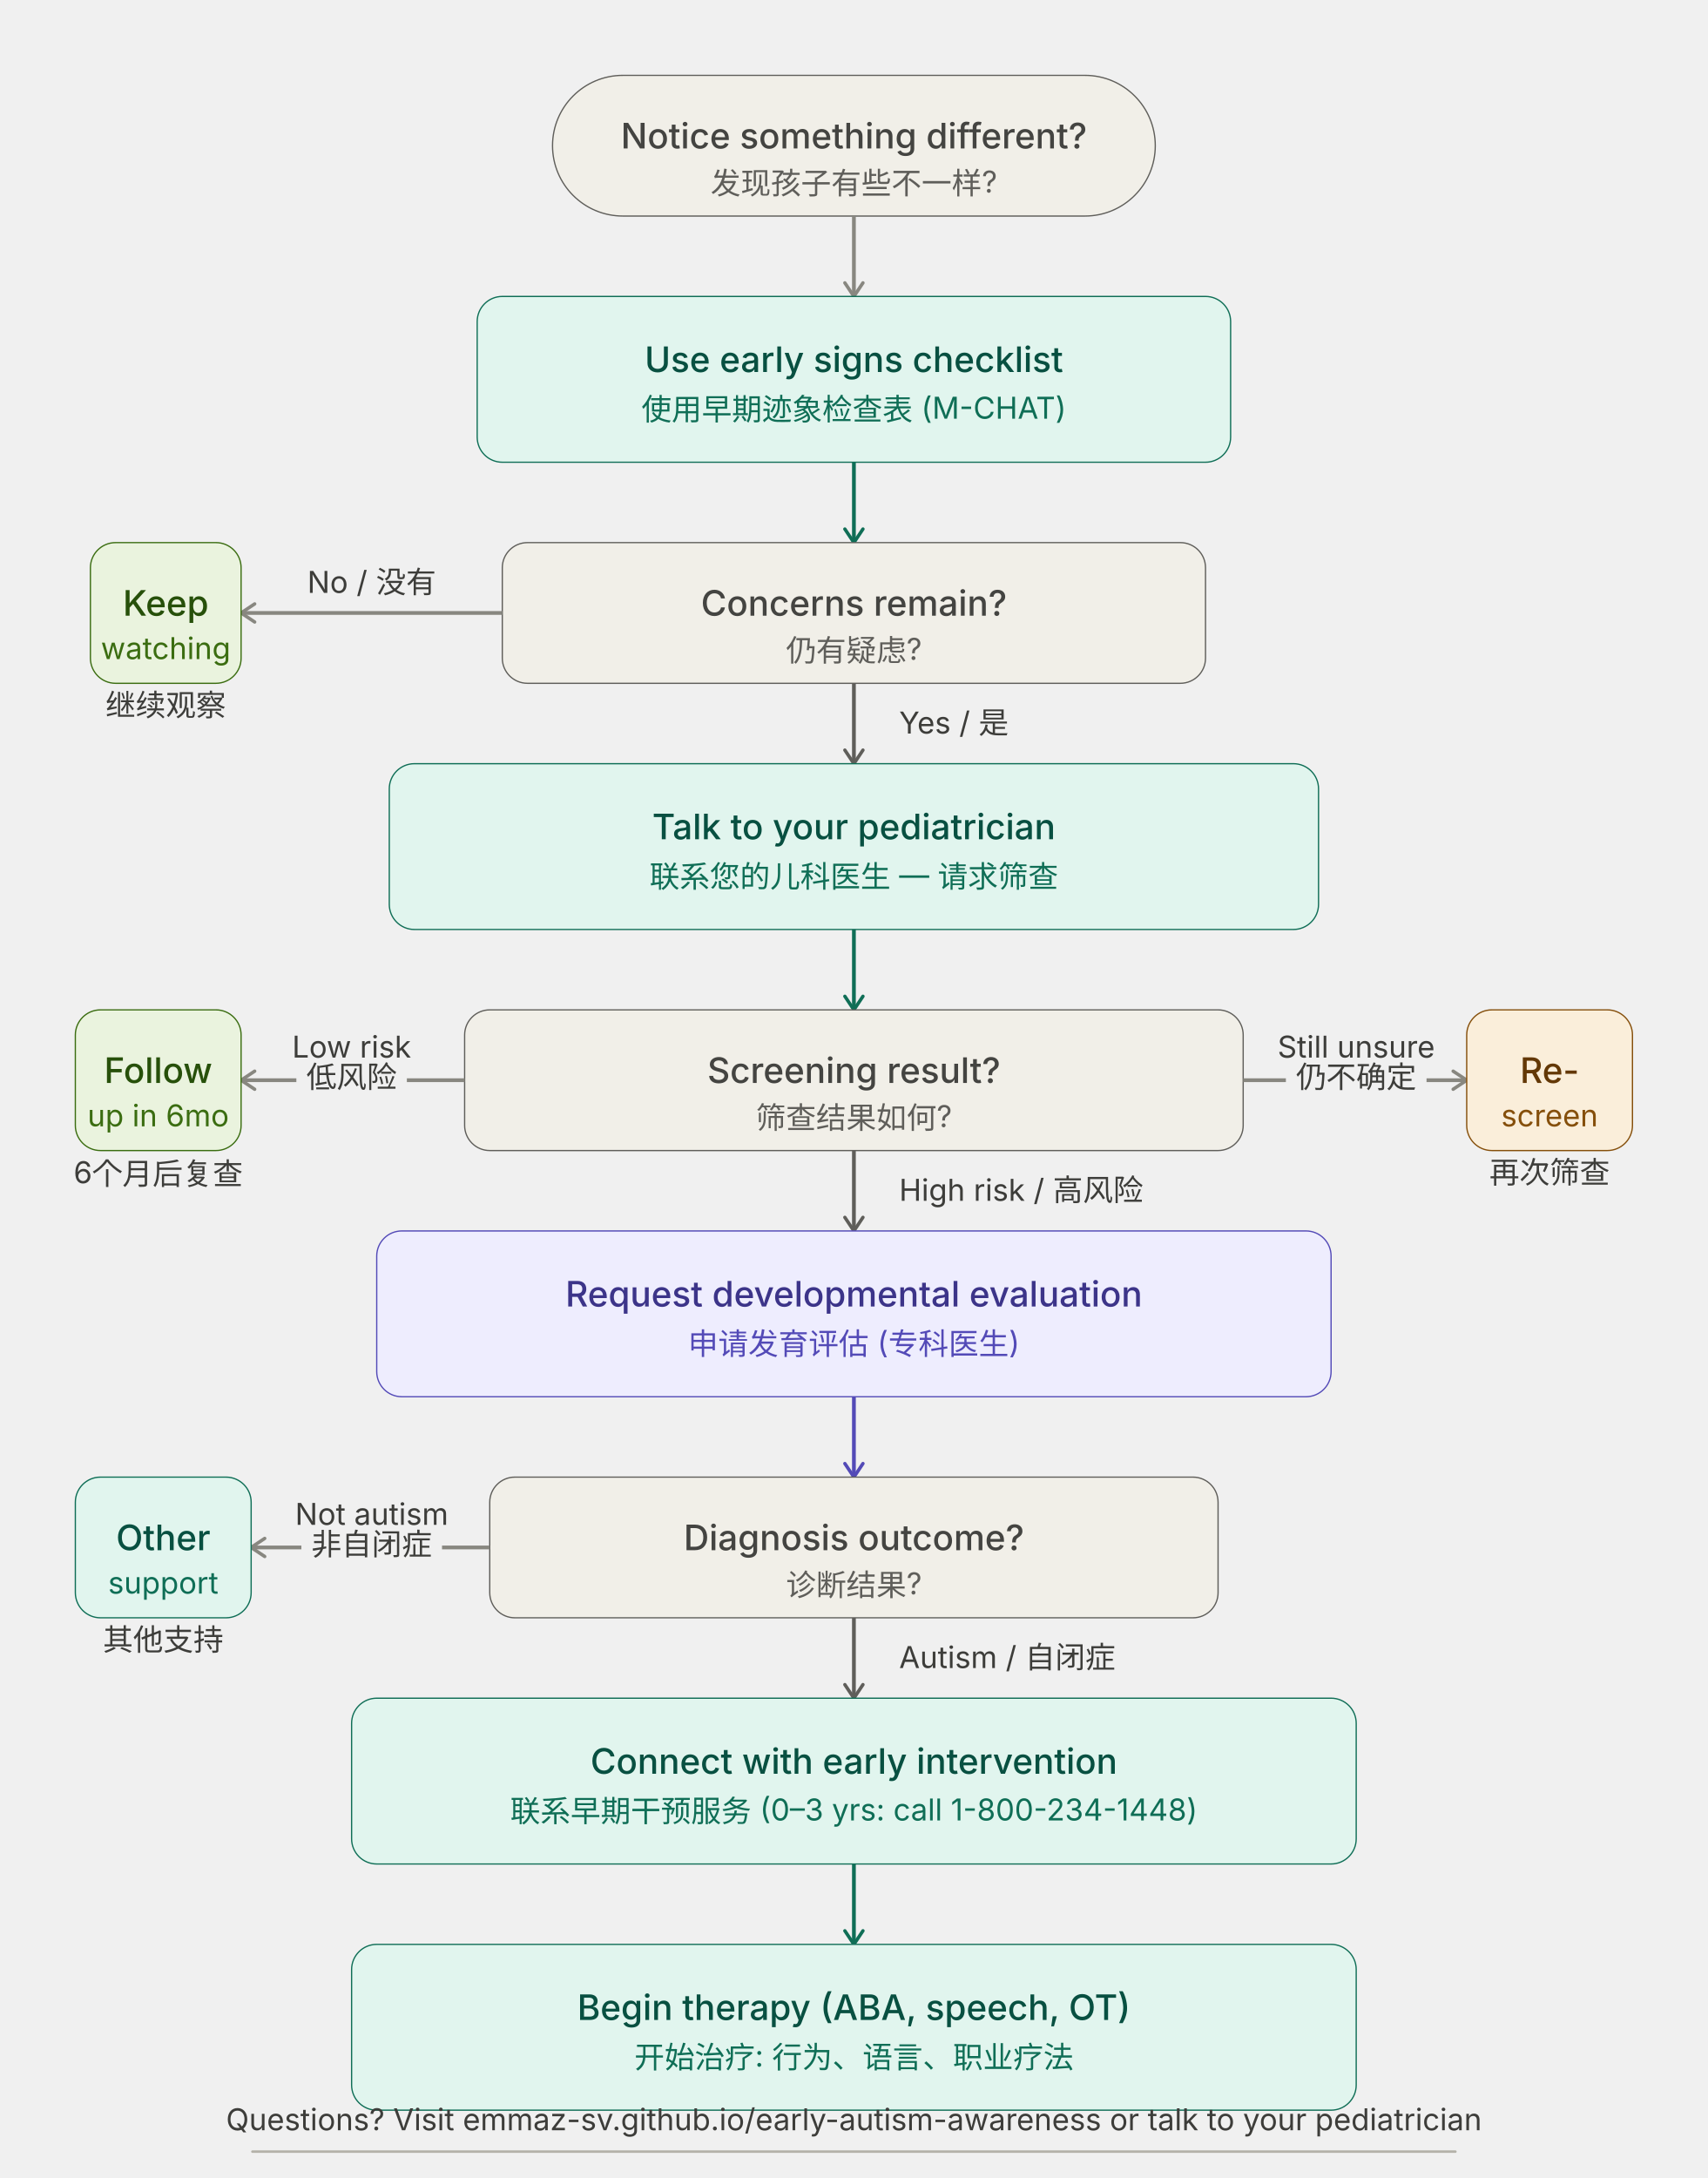
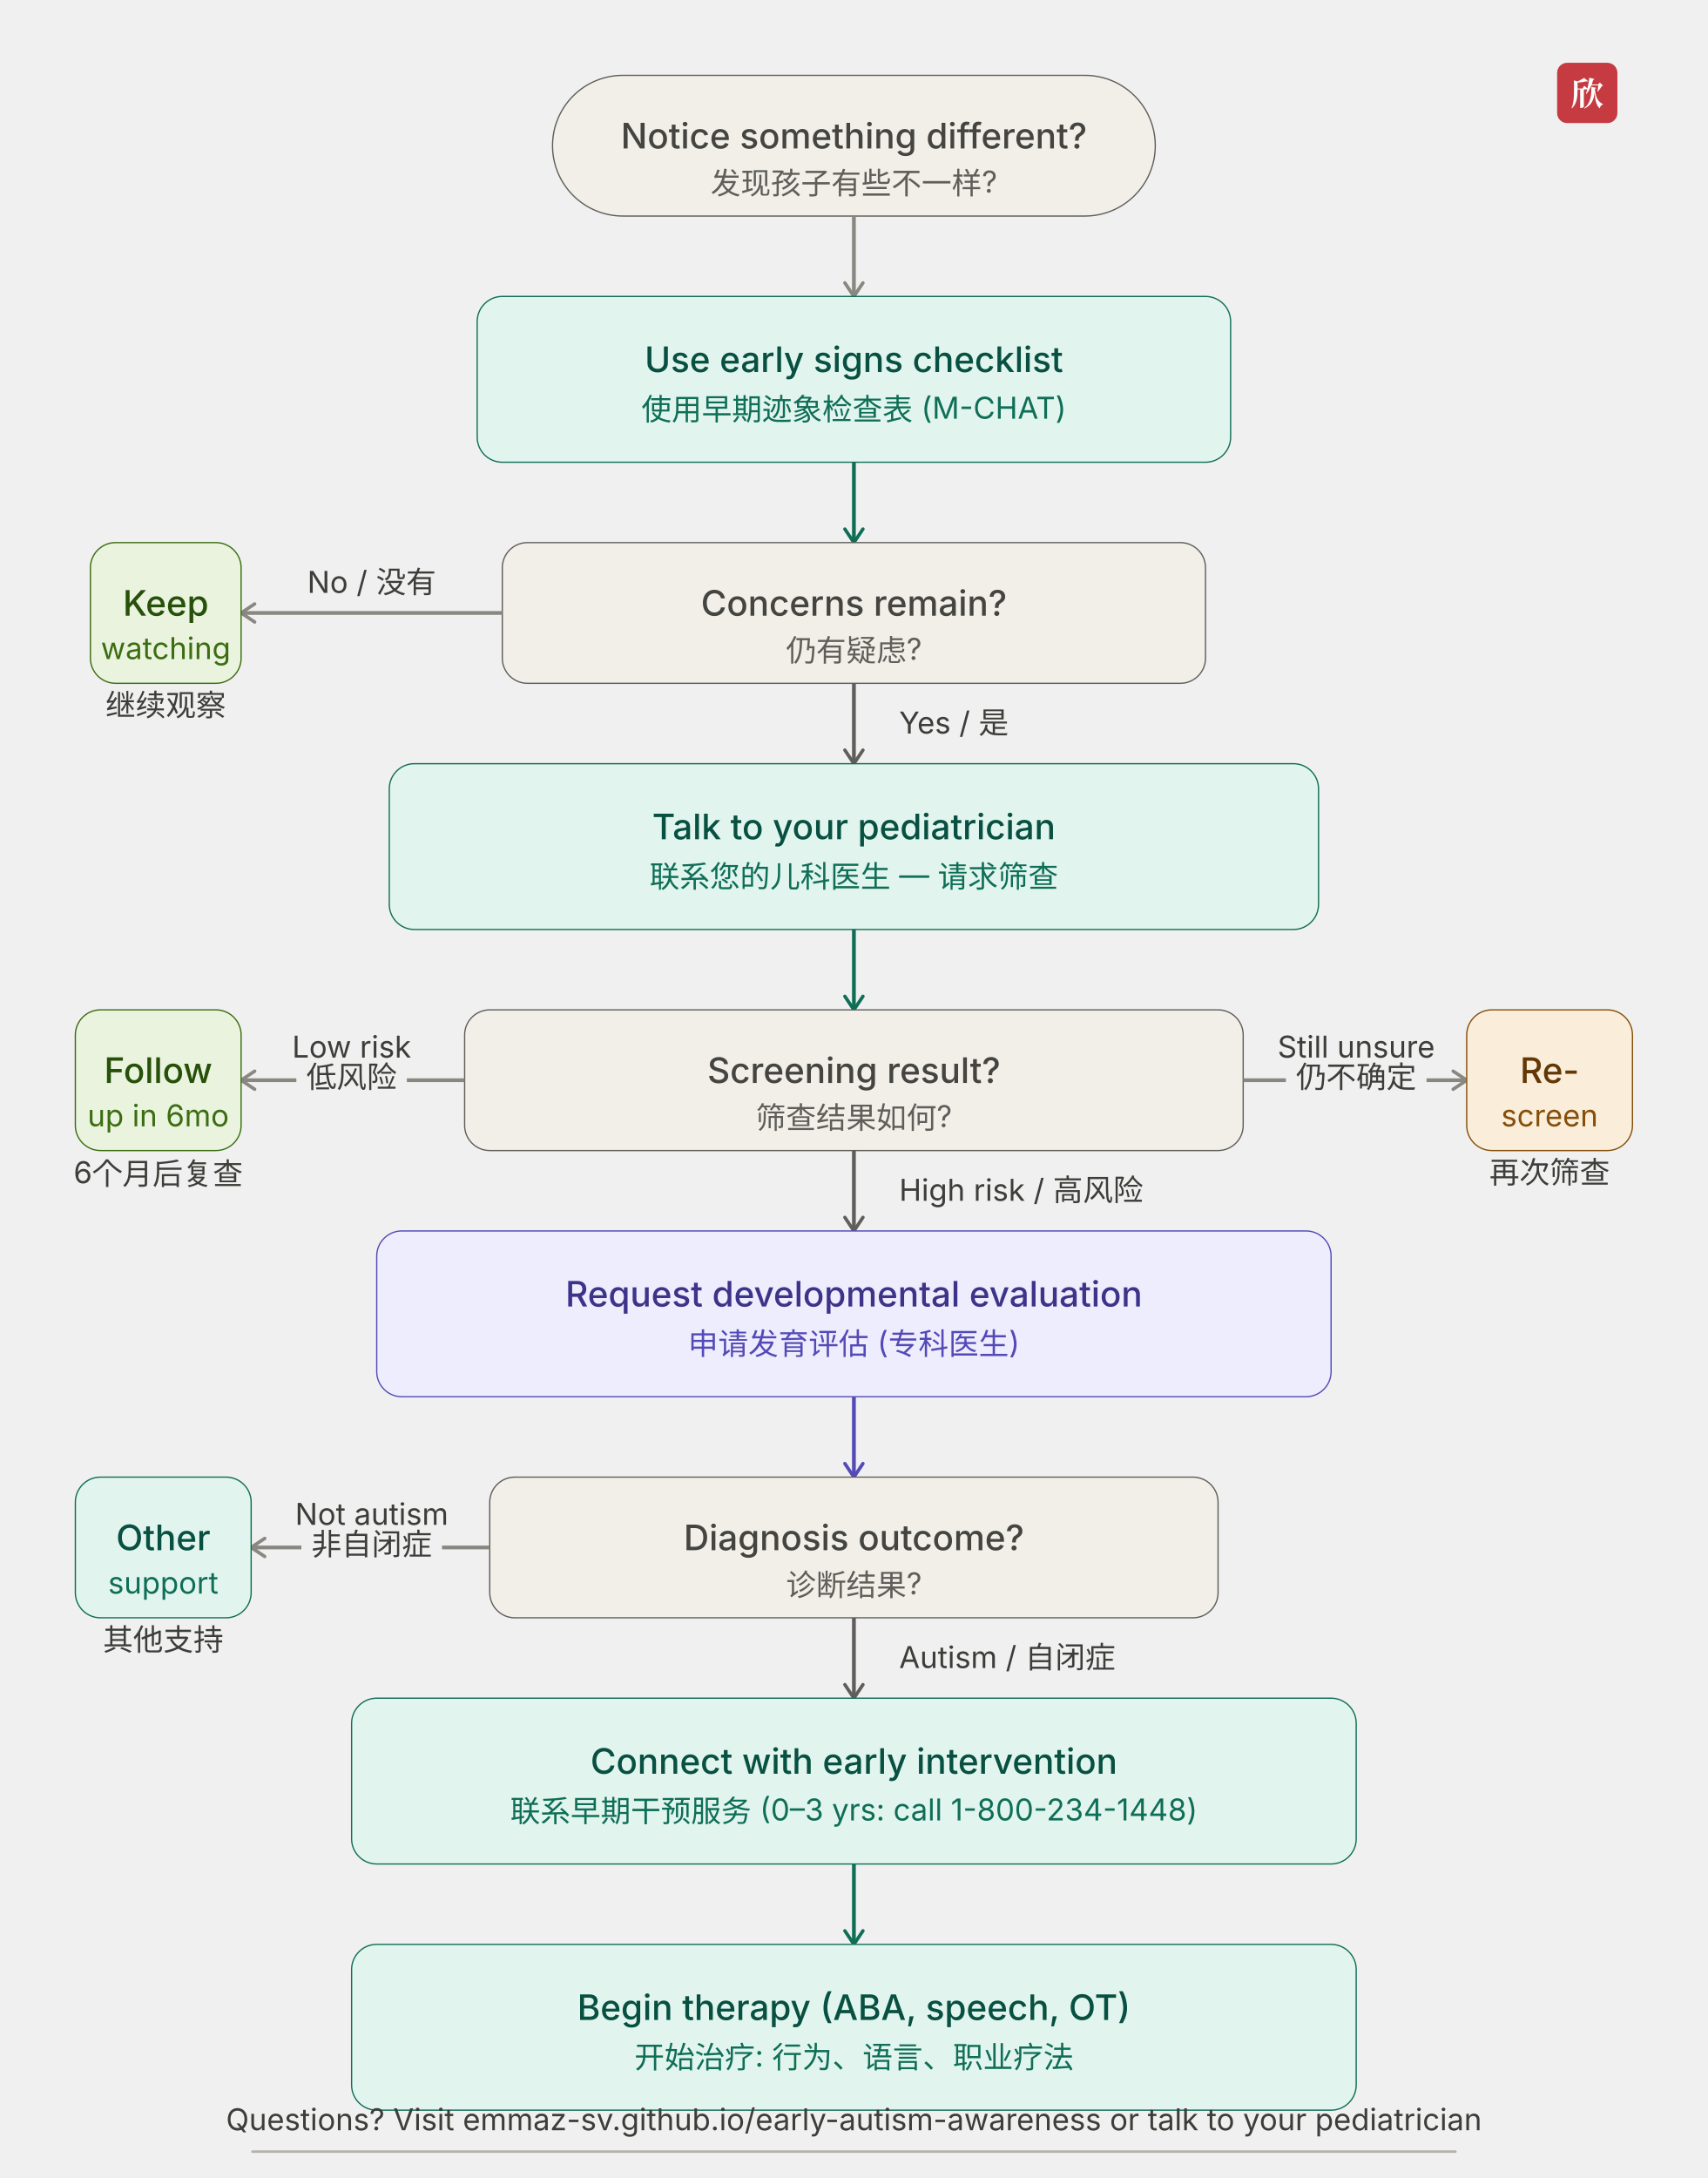
<svg xmlns="http://www.w3.org/2000/svg" width="100%" viewBox="0 0 680 867" role="img" style="">
  <defs>
    <marker id="arrow" viewBox="0 0 10 10" refX="8" refY="5" markerWidth="6" markerHeight="6" orient="auto-start-reverse">
      <path d="M2 1L8 5L2 9" fill="none" stroke="context-stroke" stroke-width="1.5" stroke-linecap="round" stroke-linejoin="round" />
    </marker>
    <mask id="imagine-text-gaps-clonpj" maskUnits="userSpaceOnUse">
      <rect x="0" y="0" width="680" height="867" fill="white" />
      <rect x="241.891" y="43.25" width="196.219" height="21.5" fill="black" rx="2" />
      <rect x="278.742" y="62.5" width="122.516" height="19" fill="black" rx="2" />
      <rect x="254.434" y="132.25" width="171.133" height="21.5" fill="black" rx="2" />
      <rect x="251.777" y="152.5" width="176.445" height="19" fill="black" rx="2" />
      <rect x="275.16" y="229.25" width="129.68" height="21.5" fill="black" rx="2" />
      <rect x="308.742" y="248.5" width="62.516" height="19" fill="black" rx="2" />
      <rect x="119.227" y="222" width="57.547" height="19" fill="black" rx="2" />
      <rect x="44.777" y="229.25" width="42.445" height="21.5" fill="black" rx="2" />
      <rect x="36.203" y="248.5" width="59.594" height="19" fill="black" rx="2" />
      <rect x="38" y="271" width="56" height="19" fill="black" rx="2" />
      <rect x="354" y="278" width="49.055" height="19" fill="black" rx="2" />
      <rect x="256.633" y="318.25" width="166.734" height="21.5" fill="black" rx="2" />
      <rect x="255.453" y="338.5" width="169.094" height="19" fill="black" rx="2" />
      <rect x="277.598" y="415.25" width="124.805" height="21.5" fill="black" rx="2" />
      <rect x="296.742" y="434.5" width="86.516" height="19" fill="black" rx="2" />
      <rect x="112.656" y="407" width="54.688" height="19" fill="black" rx="2" />
      <rect x="118" y="419" width="44" height="19" fill="black" rx="2" />
      <rect x="37.512" y="415.25" width="50.977" height="21.5" fill="black" rx="2" />
      <rect x="31.961" y="434.5" width="62.078" height="19" fill="black" rx="2" />
      <rect x="25.586" y="457" width="74.828" height="19" fill="black" rx="2" />
      <rect x="504.641" y="407" width="70.719" height="19" fill="black" rx="2" />
      <rect x="512" y="419" width="56" height="19" fill="black" rx="2" />
      <rect x="601.719" y="415.25" width="30.562" height="21.5" fill="black" rx="2" />
      <rect x="593.66" y="434.5" width="46.68" height="19" fill="black" rx="2" />
      <rect x="589" y="457" width="56" height="19" fill="black" rx="2" />
      <rect x="354" y="464" width="102.398" height="19" fill="black" rx="2" />
      <rect x="221.137" y="504.25" width="237.727" height="21.5" fill="black" rx="2" />
      <rect x="269.879" y="524.5" width="140.242" height="19" fill="black" rx="2" />
      <rect x="268.809" y="601.25" width="142.383" height="21.5" fill="black" rx="2" />
      <rect x="308.742" y="620.5" width="62.516" height="19" fill="black" rx="2" />
      <rect x="112.977" y="593" width="70.047" height="19" fill="black" rx="2" />
      <rect x="120" y="605" width="56" height="19" fill="black" rx="2" />
      <rect x="41.09" y="601.25" width="47.82" height="21.5" fill="black" rx="2" />
      <rect x="38.512" y="620.5" width="52.977" height="19" fill="black" rx="2" />
      <rect x="37" y="643" width="56" height="19" fill="black" rx="2" />
      <rect x="354" y="650" width="93.523" height="19" fill="black" rx="2" />
      <rect x="230.035" y="690.25" width="219.93" height="21.5" fill="black" rx="2" />
      <rect x="206.066" y="710.5" width="267.867" height="19" fill="black" rx="2" />
      <rect x="227.25" y="788.25" width="225.5" height="21.5" fill="black" rx="2" />
      <rect x="249.309" y="808.5" width="181.383" height="19" fill="black" rx="2" />
      <rect x="88.719" y="834" width="502.562" height="19" fill="black" rx="2" />
    </mask>
  </defs>
  <g style="fill:rgb(0, 0, 0);stroke:none;color:rgb(0, 0, 0);stroke-width:1px;stroke-linecap:butt;stroke-linejoin:miter;opacity:1;font-family:&quot;Anthropic Sans&quot;, -apple-system, &quot;system-ui&quot;, &quot;Segoe UI&quot;, sans-serif;font-size:16px;font-weight:400;text-anchor:start;dominant-baseline:auto">
    <rect x="220" y="30" width="240" height="56" rx="28" stroke-width="0.5" style="fill:rgb(241, 239, 232);stroke:rgb(95, 94, 90);color:rgb(0, 0, 0);stroke-width:0.5px;stroke-linecap:butt;stroke-linejoin:miter;opacity:1;font-family:&quot;Anthropic Sans&quot;, -apple-system, &quot;system-ui&quot;, &quot;Segoe UI&quot;, sans-serif;font-size:16px;font-weight:400;text-anchor:start;dominant-baseline:auto" />
    <text x="340" y="54" text-anchor="middle" dominant-baseline="central" style="fill:rgb(68, 68, 65);stroke:none;color:rgb(0, 0, 0);stroke-width:1px;stroke-linecap:butt;stroke-linejoin:miter;opacity:1;font-family:&quot;Anthropic Sans&quot;, -apple-system, &quot;system-ui&quot;, &quot;Segoe UI&quot;, sans-serif;font-size:14px;font-weight:500;text-anchor:middle;dominant-baseline:central">Notice something different?</text>
    <text x="340" y="72" text-anchor="middle" dominant-baseline="central" style="fill:rgb(95, 94, 90);stroke:none;color:rgb(0, 0, 0);stroke-width:1px;stroke-linecap:butt;stroke-linejoin:miter;opacity:1;font-family:&quot;Anthropic Sans&quot;, -apple-system, &quot;system-ui&quot;, &quot;Segoe UI&quot;, sans-serif;font-size:12px;font-weight:400;text-anchor:middle;dominant-baseline:central">发现孩子有些不一样?</text>
  </g>
  <line x1="340" y1="86" x2="340" y2="118" stroke="#888780" stroke-width="1.5" marker-end="url(#arrow)" style="fill:rgb(0, 0, 0);stroke:rgb(136, 135, 128);color:rgb(0, 0, 0);stroke-width:1.5px;stroke-linecap:butt;stroke-linejoin:miter;opacity:1;font-family:&quot;Anthropic Sans&quot;, -apple-system, &quot;system-ui&quot;, &quot;Segoe UI&quot;, sans-serif;font-size:16px;font-weight:400;text-anchor:start;dominant-baseline:auto" />
  <g style="fill:rgb(0, 0, 0);stroke:none;color:rgb(0, 0, 0);stroke-width:1px;stroke-linecap:butt;stroke-linejoin:miter;opacity:1;font-family:&quot;Anthropic Sans&quot;, -apple-system, &quot;system-ui&quot;, &quot;Segoe UI&quot;, sans-serif;font-size:16px;font-weight:400;text-anchor:start;dominant-baseline:auto">
    <rect x="190" y="118" width="300" height="66" rx="10" stroke-width="0.5" style="fill:rgb(225, 245, 238);stroke:rgb(15, 110, 86);color:rgb(0, 0, 0);stroke-width:0.5px;stroke-linecap:butt;stroke-linejoin:miter;opacity:1;font-family:&quot;Anthropic Sans&quot;, -apple-system, &quot;system-ui&quot;, &quot;Segoe UI&quot;, sans-serif;font-size:16px;font-weight:400;text-anchor:start;dominant-baseline:auto" />
    <text x="340" y="143" text-anchor="middle" dominant-baseline="central" style="fill:rgb(8, 80, 65);stroke:none;color:rgb(0, 0, 0);stroke-width:1px;stroke-linecap:butt;stroke-linejoin:miter;opacity:1;font-family:&quot;Anthropic Sans&quot;, -apple-system, &quot;system-ui&quot;, &quot;Segoe UI&quot;, sans-serif;font-size:14px;font-weight:500;text-anchor:middle;dominant-baseline:central">Use early signs checklist</text>
    <text x="340" y="162" text-anchor="middle" dominant-baseline="central" style="fill:rgb(15, 110, 86);stroke:none;color:rgb(0, 0, 0);stroke-width:1px;stroke-linecap:butt;stroke-linejoin:miter;opacity:1;font-family:&quot;Anthropic Sans&quot;, -apple-system, &quot;system-ui&quot;, &quot;Segoe UI&quot;, sans-serif;font-size:12px;font-weight:400;text-anchor:middle;dominant-baseline:central">使用早期迹象检查表 (M-CHAT)</text>
  </g>
  <line x1="340" y1="184" x2="340" y2="216" stroke="#0F6E56" stroke-width="1.5" marker-end="url(#arrow)" style="fill:rgb(0, 0, 0);stroke:rgb(15, 110, 86);color:rgb(0, 0, 0);stroke-width:1.5px;stroke-linecap:butt;stroke-linejoin:miter;opacity:1;font-family:&quot;Anthropic Sans&quot;, -apple-system, &quot;system-ui&quot;, &quot;Segoe UI&quot;, sans-serif;font-size:16px;font-weight:400;text-anchor:start;dominant-baseline:auto" />
  <g style="fill:rgb(0, 0, 0);stroke:none;color:rgb(0, 0, 0);stroke-width:1px;stroke-linecap:butt;stroke-linejoin:miter;opacity:1;font-family:&quot;Anthropic Sans&quot;, -apple-system, &quot;system-ui&quot;, &quot;Segoe UI&quot;, sans-serif;font-size:16px;font-weight:400;text-anchor:start;dominant-baseline:auto">
    <rect x="200" y="216" width="280" height="56" rx="10" stroke-width="0.5" style="fill:rgb(241, 239, 232);stroke:rgb(95, 94, 90);color:rgb(0, 0, 0);stroke-width:0.5px;stroke-linecap:butt;stroke-linejoin:miter;opacity:1;font-family:&quot;Anthropic Sans&quot;, -apple-system, &quot;system-ui&quot;, &quot;Segoe UI&quot;, sans-serif;font-size:16px;font-weight:400;text-anchor:start;dominant-baseline:auto" />
    <text x="340" y="240" text-anchor="middle" dominant-baseline="central" style="fill:rgb(68, 68, 65);stroke:none;color:rgb(0, 0, 0);stroke-width:1px;stroke-linecap:butt;stroke-linejoin:miter;opacity:1;font-family:&quot;Anthropic Sans&quot;, -apple-system, &quot;system-ui&quot;, &quot;Segoe UI&quot;, sans-serif;font-size:14px;font-weight:500;text-anchor:middle;dominant-baseline:central">Concerns remain?</text>
    <text x="340" y="258" text-anchor="middle" dominant-baseline="central" style="fill:rgb(95, 94, 90);stroke:none;color:rgb(0, 0, 0);stroke-width:1px;stroke-linecap:butt;stroke-linejoin:miter;opacity:1;font-family:&quot;Anthropic Sans&quot;, -apple-system, &quot;system-ui&quot;, &quot;Segoe UI&quot;, sans-serif;font-size:12px;font-weight:400;text-anchor:middle;dominant-baseline:central">仍有疑虑?</text>
  </g>
  <line x1="200" y1="244" x2="96" y2="244" stroke="#888780" stroke-width="1.5" marker-end="url(#arrow)" style="fill:rgb(0, 0, 0);stroke:rgb(136, 135, 128);color:rgb(0, 0, 0);stroke-width:1.5px;stroke-linecap:butt;stroke-linejoin:miter;opacity:1;font-family:&quot;Anthropic Sans&quot;, -apple-system, &quot;system-ui&quot;, &quot;Segoe UI&quot;, sans-serif;font-size:16px;font-weight:400;text-anchor:start;dominant-baseline:auto" />
  <text x="148" y="236" text-anchor="middle" style="fill:rgb(61, 61, 58);stroke:none;color:rgb(0, 0, 0);stroke-width:1px;stroke-linecap:butt;stroke-linejoin:miter;opacity:1;font-family:&quot;Anthropic Sans&quot;, -apple-system, &quot;system-ui&quot;, &quot;Segoe UI&quot;, sans-serif;font-size:12px;font-weight:400;text-anchor:middle;dominant-baseline:auto">No / 没有</text>
  <g style="fill:rgb(0, 0, 0);stroke:none;color:rgb(0, 0, 0);stroke-width:1px;stroke-linecap:butt;stroke-linejoin:miter;opacity:1;font-family:&quot;Anthropic Sans&quot;, -apple-system, &quot;system-ui&quot;, &quot;Segoe UI&quot;, sans-serif;font-size:16px;font-weight:400;text-anchor:start;dominant-baseline:auto">
    <rect x="36" y="216" width="60" height="56" rx="10" stroke-width="0.5" style="fill:rgb(234, 243, 222);stroke:rgb(59, 109, 17);color:rgb(0, 0, 0);stroke-width:0.5px;stroke-linecap:butt;stroke-linejoin:miter;opacity:1;font-family:&quot;Anthropic Sans&quot;, -apple-system, &quot;system-ui&quot;, &quot;Segoe UI&quot;, sans-serif;font-size:16px;font-weight:400;text-anchor:start;dominant-baseline:auto" />
    <text x="66" y="240" text-anchor="middle" dominant-baseline="central" style="fill:rgb(39, 80, 10);stroke:none;color:rgb(0, 0, 0);stroke-width:1px;stroke-linecap:butt;stroke-linejoin:miter;opacity:1;font-family:&quot;Anthropic Sans&quot;, -apple-system, &quot;system-ui&quot;, &quot;Segoe UI&quot;, sans-serif;font-size:14px;font-weight:500;text-anchor:middle;dominant-baseline:central">Keep</text>
    <text x="66" y="258" text-anchor="middle" dominant-baseline="central" style="fill:rgb(59, 109, 17);stroke:none;color:rgb(0, 0, 0);stroke-width:1px;stroke-linecap:butt;stroke-linejoin:miter;opacity:1;font-family:&quot;Anthropic Sans&quot;, -apple-system, &quot;system-ui&quot;, &quot;Segoe UI&quot;, sans-serif;font-size:12px;font-weight:400;text-anchor:middle;dominant-baseline:central">watching</text>
  </g>
  <text x="66" y="285" text-anchor="middle" style="fill:rgb(61, 61, 58);stroke:none;color:rgb(0, 0, 0);stroke-width:1px;stroke-linecap:butt;stroke-linejoin:miter;opacity:1;font-family:&quot;Anthropic Sans&quot;, -apple-system, &quot;system-ui&quot;, &quot;Segoe UI&quot;, sans-serif;font-size:12px;font-weight:400;text-anchor:middle;dominant-baseline:auto">继续观察</text>
  <line x1="340" y1="272" x2="340" y2="304" stroke="#5F5E5A" stroke-width="1.5" marker-end="url(#arrow)" style="fill:rgb(0, 0, 0);stroke:rgb(95, 94, 90);color:rgb(0, 0, 0);stroke-width:1.5px;stroke-linecap:butt;stroke-linejoin:miter;opacity:1;font-family:&quot;Anthropic Sans&quot;, -apple-system, &quot;system-ui&quot;, &quot;Segoe UI&quot;, sans-serif;font-size:16px;font-weight:400;text-anchor:start;dominant-baseline:auto" />
  <text x="358" y="292" text-anchor="start" style="fill:rgb(61, 61, 58);stroke:none;color:rgb(0, 0, 0);stroke-width:1px;stroke-linecap:butt;stroke-linejoin:miter;opacity:1;font-family:&quot;Anthropic Sans&quot;, -apple-system, &quot;system-ui&quot;, &quot;Segoe UI&quot;, sans-serif;font-size:12px;font-weight:400;text-anchor:start;dominant-baseline:auto">Yes / 是</text>
  <g style="fill:rgb(0, 0, 0);stroke:none;color:rgb(0, 0, 0);stroke-width:1px;stroke-linecap:butt;stroke-linejoin:miter;opacity:1;font-family:&quot;Anthropic Sans&quot;, -apple-system, &quot;system-ui&quot;, &quot;Segoe UI&quot;, sans-serif;font-size:16px;font-weight:400;text-anchor:start;dominant-baseline:auto">
    <rect x="155" y="304" width="370" height="66" rx="10" stroke-width="0.5" style="fill:rgb(225, 245, 238);stroke:rgb(15, 110, 86);color:rgb(0, 0, 0);stroke-width:0.5px;stroke-linecap:butt;stroke-linejoin:miter;opacity:1;font-family:&quot;Anthropic Sans&quot;, -apple-system, &quot;system-ui&quot;, &quot;Segoe UI&quot;, sans-serif;font-size:16px;font-weight:400;text-anchor:start;dominant-baseline:auto" />
    <text x="340" y="329" text-anchor="middle" dominant-baseline="central" style="fill:rgb(8, 80, 65);stroke:none;color:rgb(0, 0, 0);stroke-width:1px;stroke-linecap:butt;stroke-linejoin:miter;opacity:1;font-family:&quot;Anthropic Sans&quot;, -apple-system, &quot;system-ui&quot;, &quot;Segoe UI&quot;, sans-serif;font-size:14px;font-weight:500;text-anchor:middle;dominant-baseline:central">Talk to your pediatrician</text>
    <text x="340" y="348" text-anchor="middle" dominant-baseline="central" style="fill:rgb(15, 110, 86);stroke:none;color:rgb(0, 0, 0);stroke-width:1px;stroke-linecap:butt;stroke-linejoin:miter;opacity:1;font-family:&quot;Anthropic Sans&quot;, -apple-system, &quot;system-ui&quot;, &quot;Segoe UI&quot;, sans-serif;font-size:12px;font-weight:400;text-anchor:middle;dominant-baseline:central">联系您的儿科医生 — 请求筛查</text>
  </g>
  <line x1="340" y1="370" x2="340" y2="402" stroke="#0F6E56" stroke-width="1.5" marker-end="url(#arrow)" style="fill:rgb(0, 0, 0);stroke:rgb(15, 110, 86);color:rgb(0, 0, 0);stroke-width:1.5px;stroke-linecap:butt;stroke-linejoin:miter;opacity:1;font-family:&quot;Anthropic Sans&quot;, -apple-system, &quot;system-ui&quot;, &quot;Segoe UI&quot;, sans-serif;font-size:16px;font-weight:400;text-anchor:start;dominant-baseline:auto" />
  <g style="fill:rgb(0, 0, 0);stroke:none;color:rgb(0, 0, 0);stroke-width:1px;stroke-linecap:butt;stroke-linejoin:miter;opacity:1;font-family:&quot;Anthropic Sans&quot;, -apple-system, &quot;system-ui&quot;, &quot;Segoe UI&quot;, sans-serif;font-size:16px;font-weight:400;text-anchor:start;dominant-baseline:auto">
    <rect x="185" y="402" width="310" height="56" rx="10" stroke-width="0.5" style="fill:rgb(241, 239, 232);stroke:rgb(95, 94, 90);color:rgb(0, 0, 0);stroke-width:0.5px;stroke-linecap:butt;stroke-linejoin:miter;opacity:1;font-family:&quot;Anthropic Sans&quot;, -apple-system, &quot;system-ui&quot;, &quot;Segoe UI&quot;, sans-serif;font-size:16px;font-weight:400;text-anchor:start;dominant-baseline:auto" />
    <text x="340" y="426" text-anchor="middle" dominant-baseline="central" style="fill:rgb(68, 68, 65);stroke:none;color:rgb(0, 0, 0);stroke-width:1px;stroke-linecap:butt;stroke-linejoin:miter;opacity:1;font-family:&quot;Anthropic Sans&quot;, -apple-system, &quot;system-ui&quot;, &quot;Segoe UI&quot;, sans-serif;font-size:14px;font-weight:500;text-anchor:middle;dominant-baseline:central">Screening result?</text>
    <text x="340" y="444" text-anchor="middle" dominant-baseline="central" style="fill:rgb(95, 94, 90);stroke:none;color:rgb(0, 0, 0);stroke-width:1px;stroke-linecap:butt;stroke-linejoin:miter;opacity:1;font-family:&quot;Anthropic Sans&quot;, -apple-system, &quot;system-ui&quot;, &quot;Segoe UI&quot;, sans-serif;font-size:12px;font-weight:400;text-anchor:middle;dominant-baseline:central">筛查结果如何?</text>
  </g>
  <line x1="185" y1="430" x2="96" y2="430" stroke="#888780" stroke-width="1.5" marker-end="url(#arrow)" mask="url(#imagine-text-gaps-clonpj)" style="fill:rgb(0, 0, 0);stroke:rgb(136, 135, 128);color:rgb(0, 0, 0);stroke-width:1.5px;stroke-linecap:butt;stroke-linejoin:miter;opacity:1;font-family:&quot;Anthropic Sans&quot;, -apple-system, &quot;system-ui&quot;, &quot;Segoe UI&quot;, sans-serif;font-size:16px;font-weight:400;text-anchor:start;dominant-baseline:auto" />
  <text x="140" y="421" text-anchor="middle" style="fill:rgb(61, 61, 58);stroke:none;color:rgb(0, 0, 0);stroke-width:1px;stroke-linecap:butt;stroke-linejoin:miter;opacity:1;font-family:&quot;Anthropic Sans&quot;, -apple-system, &quot;system-ui&quot;, &quot;Segoe UI&quot;, sans-serif;font-size:12px;font-weight:400;text-anchor:middle;dominant-baseline:auto">Low risk</text>
  <text x="140" y="433" text-anchor="middle" style="fill:rgb(61, 61, 58);stroke:none;color:rgb(0, 0, 0);stroke-width:1px;stroke-linecap:butt;stroke-linejoin:miter;opacity:1;font-family:&quot;Anthropic Sans&quot;, -apple-system, &quot;system-ui&quot;, &quot;Segoe UI&quot;, sans-serif;font-size:12px;font-weight:400;text-anchor:middle;dominant-baseline:auto">低风险</text>
  <g style="fill:rgb(0, 0, 0);stroke:none;color:rgb(0, 0, 0);stroke-width:1px;stroke-linecap:butt;stroke-linejoin:miter;opacity:1;font-family:&quot;Anthropic Sans&quot;, -apple-system, &quot;system-ui&quot;, &quot;Segoe UI&quot;, sans-serif;font-size:16px;font-weight:400;text-anchor:start;dominant-baseline:auto">
    <rect x="30" y="402" width="66" height="56" rx="10" stroke-width="0.5" style="fill:rgb(234, 243, 222);stroke:rgb(59, 109, 17);color:rgb(0, 0, 0);stroke-width:0.5px;stroke-linecap:butt;stroke-linejoin:miter;opacity:1;font-family:&quot;Anthropic Sans&quot;, -apple-system, &quot;system-ui&quot;, &quot;Segoe UI&quot;, sans-serif;font-size:16px;font-weight:400;text-anchor:start;dominant-baseline:auto" />
    <text x="63" y="426" text-anchor="middle" dominant-baseline="central" style="fill:rgb(39, 80, 10);stroke:none;color:rgb(0, 0, 0);stroke-width:1px;stroke-linecap:butt;stroke-linejoin:miter;opacity:1;font-family:&quot;Anthropic Sans&quot;, -apple-system, &quot;system-ui&quot;, &quot;Segoe UI&quot;, sans-serif;font-size:14px;font-weight:500;text-anchor:middle;dominant-baseline:central">Follow</text>
    <text x="63" y="444" text-anchor="middle" dominant-baseline="central" style="fill:rgb(59, 109, 17);stroke:none;color:rgb(0, 0, 0);stroke-width:1px;stroke-linecap:butt;stroke-linejoin:miter;opacity:1;font-family:&quot;Anthropic Sans&quot;, -apple-system, &quot;system-ui&quot;, &quot;Segoe UI&quot;, sans-serif;font-size:12px;font-weight:400;text-anchor:middle;dominant-baseline:central">up in 6mo</text>
  </g>
  <text x="63" y="471" text-anchor="middle" style="fill:rgb(61, 61, 58);stroke:none;color:rgb(0, 0, 0);stroke-width:1px;stroke-linecap:butt;stroke-linejoin:miter;opacity:1;font-family:&quot;Anthropic Sans&quot;, -apple-system, &quot;system-ui&quot;, &quot;Segoe UI&quot;, sans-serif;font-size:12px;font-weight:400;text-anchor:middle;dominant-baseline:auto">6个月后复查</text>
  <line x1="495" y1="430" x2="584" y2="430" stroke="#888780" stroke-width="1.5" marker-end="url(#arrow)" mask="url(#imagine-text-gaps-clonpj)" style="fill:rgb(0, 0, 0);stroke:rgb(136, 135, 128);color:rgb(0, 0, 0);stroke-width:1.5px;stroke-linecap:butt;stroke-linejoin:miter;opacity:1;font-family:&quot;Anthropic Sans&quot;, -apple-system, &quot;system-ui&quot;, &quot;Segoe UI&quot;, sans-serif;font-size:16px;font-weight:400;text-anchor:start;dominant-baseline:auto" />
  <text x="540" y="421" text-anchor="middle" style="fill:rgb(61, 61, 58);stroke:none;color:rgb(0, 0, 0);stroke-width:1px;stroke-linecap:butt;stroke-linejoin:miter;opacity:1;font-family:&quot;Anthropic Sans&quot;, -apple-system, &quot;system-ui&quot;, &quot;Segoe UI&quot;, sans-serif;font-size:12px;font-weight:400;text-anchor:middle;dominant-baseline:auto">Still unsure</text>
  <text x="540" y="433" text-anchor="middle" style="fill:rgb(61, 61, 58);stroke:none;color:rgb(0, 0, 0);stroke-width:1px;stroke-linecap:butt;stroke-linejoin:miter;opacity:1;font-family:&quot;Anthropic Sans&quot;, -apple-system, &quot;system-ui&quot;, &quot;Segoe UI&quot;, sans-serif;font-size:12px;font-weight:400;text-anchor:middle;dominant-baseline:auto">仍不确定</text>
  <g style="fill:rgb(0, 0, 0);stroke:none;color:rgb(0, 0, 0);stroke-width:1px;stroke-linecap:butt;stroke-linejoin:miter;opacity:1;font-family:&quot;Anthropic Sans&quot;, -apple-system, &quot;system-ui&quot;, &quot;Segoe UI&quot;, sans-serif;font-size:16px;font-weight:400;text-anchor:start;dominant-baseline:auto">
    <rect x="584" y="402" width="66" height="56" rx="10" stroke-width="0.5" style="fill:rgb(250, 238, 218);stroke:rgb(133, 79, 11);color:rgb(0, 0, 0);stroke-width:0.5px;stroke-linecap:butt;stroke-linejoin:miter;opacity:1;font-family:&quot;Anthropic Sans&quot;, -apple-system, &quot;system-ui&quot;, &quot;Segoe UI&quot;, sans-serif;font-size:16px;font-weight:400;text-anchor:start;dominant-baseline:auto" />
    <text x="617" y="426" text-anchor="middle" dominant-baseline="central" style="fill:rgb(99, 56, 6);stroke:none;color:rgb(0, 0, 0);stroke-width:1px;stroke-linecap:butt;stroke-linejoin:miter;opacity:1;font-family:&quot;Anthropic Sans&quot;, -apple-system, &quot;system-ui&quot;, &quot;Segoe UI&quot;, sans-serif;font-size:14px;font-weight:500;text-anchor:middle;dominant-baseline:central">Re-</text>
    <text x="617" y="444" text-anchor="middle" dominant-baseline="central" style="fill:rgb(133, 79, 11);stroke:none;color:rgb(0, 0, 0);stroke-width:1px;stroke-linecap:butt;stroke-linejoin:miter;opacity:1;font-family:&quot;Anthropic Sans&quot;, -apple-system, &quot;system-ui&quot;, &quot;Segoe UI&quot;, sans-serif;font-size:12px;font-weight:400;text-anchor:middle;dominant-baseline:central">screen</text>
  </g>
  <text x="617" y="471" text-anchor="middle" style="fill:rgb(61, 61, 58);stroke:none;color:rgb(0, 0, 0);stroke-width:1px;stroke-linecap:butt;stroke-linejoin:miter;opacity:1;font-family:&quot;Anthropic Sans&quot;, -apple-system, &quot;system-ui&quot;, &quot;Segoe UI&quot;, sans-serif;font-size:12px;font-weight:400;text-anchor:middle;dominant-baseline:auto">再次筛查</text>
  <line x1="340" y1="458" x2="340" y2="490" stroke="#5F5E5A" stroke-width="1.5" marker-end="url(#arrow)" style="fill:rgb(0, 0, 0);stroke:rgb(95, 94, 90);color:rgb(0, 0, 0);stroke-width:1.5px;stroke-linecap:butt;stroke-linejoin:miter;opacity:1;font-family:&quot;Anthropic Sans&quot;, -apple-system, &quot;system-ui&quot;, &quot;Segoe UI&quot;, sans-serif;font-size:16px;font-weight:400;text-anchor:start;dominant-baseline:auto" />
  <text x="358" y="478" text-anchor="start" style="fill:rgb(61, 61, 58);stroke:none;color:rgb(0, 0, 0);stroke-width:1px;stroke-linecap:butt;stroke-linejoin:miter;opacity:1;font-family:&quot;Anthropic Sans&quot;, -apple-system, &quot;system-ui&quot;, &quot;Segoe UI&quot;, sans-serif;font-size:12px;font-weight:400;text-anchor:start;dominant-baseline:auto">High risk / 高风险</text>
  <g style="fill:rgb(0, 0, 0);stroke:none;color:rgb(0, 0, 0);stroke-width:1px;stroke-linecap:butt;stroke-linejoin:miter;opacity:1;font-family:&quot;Anthropic Sans&quot;, -apple-system, &quot;system-ui&quot;, &quot;Segoe UI&quot;, sans-serif;font-size:16px;font-weight:400;text-anchor:start;dominant-baseline:auto">
    <rect x="150" y="490" width="380" height="66" rx="10" stroke-width="0.5" style="fill:rgb(238, 237, 254);stroke:rgb(83, 74, 183);color:rgb(0, 0, 0);stroke-width:0.5px;stroke-linecap:butt;stroke-linejoin:miter;opacity:1;font-family:&quot;Anthropic Sans&quot;, -apple-system, &quot;system-ui&quot;, &quot;Segoe UI&quot;, sans-serif;font-size:16px;font-weight:400;text-anchor:start;dominant-baseline:auto" />
    <text x="340" y="515" text-anchor="middle" dominant-baseline="central" style="fill:rgb(60, 52, 137);stroke:none;color:rgb(0, 0, 0);stroke-width:1px;stroke-linecap:butt;stroke-linejoin:miter;opacity:1;font-family:&quot;Anthropic Sans&quot;, -apple-system, &quot;system-ui&quot;, &quot;Segoe UI&quot;, sans-serif;font-size:14px;font-weight:500;text-anchor:middle;dominant-baseline:central">Request developmental evaluation</text>
    <text x="340" y="534" text-anchor="middle" dominant-baseline="central" style="fill:rgb(83, 74, 183);stroke:none;color:rgb(0, 0, 0);stroke-width:1px;stroke-linecap:butt;stroke-linejoin:miter;opacity:1;font-family:&quot;Anthropic Sans&quot;, -apple-system, &quot;system-ui&quot;, &quot;Segoe UI&quot;, sans-serif;font-size:12px;font-weight:400;text-anchor:middle;dominant-baseline:central">申请发育评估 (专科医生)</text>
  </g>
  <line x1="340" y1="556" x2="340" y2="588" stroke="#534AB7" stroke-width="1.5" marker-end="url(#arrow)" style="fill:rgb(0, 0, 0);stroke:rgb(83, 74, 183);color:rgb(0, 0, 0);stroke-width:1.5px;stroke-linecap:butt;stroke-linejoin:miter;opacity:1;font-family:&quot;Anthropic Sans&quot;, -apple-system, &quot;system-ui&quot;, &quot;Segoe UI&quot;, sans-serif;font-size:16px;font-weight:400;text-anchor:start;dominant-baseline:auto" />
  <g style="fill:rgb(0, 0, 0);stroke:none;color:rgb(0, 0, 0);stroke-width:1px;stroke-linecap:butt;stroke-linejoin:miter;opacity:1;font-family:&quot;Anthropic Sans&quot;, -apple-system, &quot;system-ui&quot;, &quot;Segoe UI&quot;, sans-serif;font-size:16px;font-weight:400;text-anchor:start;dominant-baseline:auto">
    <rect x="195" y="588" width="290" height="56" rx="10" stroke-width="0.5" style="fill:rgb(241, 239, 232);stroke:rgb(95, 94, 90);color:rgb(0, 0, 0);stroke-width:0.5px;stroke-linecap:butt;stroke-linejoin:miter;opacity:1;font-family:&quot;Anthropic Sans&quot;, -apple-system, &quot;system-ui&quot;, &quot;Segoe UI&quot;, sans-serif;font-size:16px;font-weight:400;text-anchor:start;dominant-baseline:auto" />
    <text x="340" y="612" text-anchor="middle" dominant-baseline="central" style="fill:rgb(68, 68, 65);stroke:none;color:rgb(0, 0, 0);stroke-width:1px;stroke-linecap:butt;stroke-linejoin:miter;opacity:1;font-family:&quot;Anthropic Sans&quot;, -apple-system, &quot;system-ui&quot;, &quot;Segoe UI&quot;, sans-serif;font-size:14px;font-weight:500;text-anchor:middle;dominant-baseline:central">Diagnosis outcome?</text>
    <text x="340" y="630" text-anchor="middle" dominant-baseline="central" style="fill:rgb(95, 94, 90);stroke:none;color:rgb(0, 0, 0);stroke-width:1px;stroke-linecap:butt;stroke-linejoin:miter;opacity:1;font-family:&quot;Anthropic Sans&quot;, -apple-system, &quot;system-ui&quot;, &quot;Segoe UI&quot;, sans-serif;font-size:12px;font-weight:400;text-anchor:middle;dominant-baseline:central">诊断结果?</text>
  </g>
  <line x1="195" y1="616" x2="100" y2="616" stroke="#888780" stroke-width="1.5" marker-end="url(#arrow)" mask="url(#imagine-text-gaps-clonpj)" style="fill:rgb(0, 0, 0);stroke:rgb(136, 135, 128);color:rgb(0, 0, 0);stroke-width:1.5px;stroke-linecap:butt;stroke-linejoin:miter;opacity:1;font-family:&quot;Anthropic Sans&quot;, -apple-system, &quot;system-ui&quot;, &quot;Segoe UI&quot;, sans-serif;font-size:16px;font-weight:400;text-anchor:start;dominant-baseline:auto" />
  <text x="148" y="607" text-anchor="middle" style="fill:rgb(61, 61, 58);stroke:none;color:rgb(0, 0, 0);stroke-width:1px;stroke-linecap:butt;stroke-linejoin:miter;opacity:1;font-family:&quot;Anthropic Sans&quot;, -apple-system, &quot;system-ui&quot;, &quot;Segoe UI&quot;, sans-serif;font-size:12px;font-weight:400;text-anchor:middle;dominant-baseline:auto">Not autism</text>
  <text x="148" y="619" text-anchor="middle" style="fill:rgb(61, 61, 58);stroke:none;color:rgb(0, 0, 0);stroke-width:1px;stroke-linecap:butt;stroke-linejoin:miter;opacity:1;font-family:&quot;Anthropic Sans&quot;, -apple-system, &quot;system-ui&quot;, &quot;Segoe UI&quot;, sans-serif;font-size:12px;font-weight:400;text-anchor:middle;dominant-baseline:auto">非自闭症</text>
  <g style="fill:rgb(0, 0, 0);stroke:none;color:rgb(0, 0, 0);stroke-width:1px;stroke-linecap:butt;stroke-linejoin:miter;opacity:1;font-family:&quot;Anthropic Sans&quot;, -apple-system, &quot;system-ui&quot;, &quot;Segoe UI&quot;, sans-serif;font-size:16px;font-weight:400;text-anchor:start;dominant-baseline:auto">
    <rect x="30" y="588" width="70" height="56" rx="10" stroke-width="0.5" style="fill:rgb(225, 245, 238);stroke:rgb(15, 110, 86);color:rgb(0, 0, 0);stroke-width:0.5px;stroke-linecap:butt;stroke-linejoin:miter;opacity:1;font-family:&quot;Anthropic Sans&quot;, -apple-system, &quot;system-ui&quot;, &quot;Segoe UI&quot;, sans-serif;font-size:16px;font-weight:400;text-anchor:start;dominant-baseline:auto" />
    <text x="65" y="612" text-anchor="middle" dominant-baseline="central" style="fill:rgb(8, 80, 65);stroke:none;color:rgb(0, 0, 0);stroke-width:1px;stroke-linecap:butt;stroke-linejoin:miter;opacity:1;font-family:&quot;Anthropic Sans&quot;, -apple-system, &quot;system-ui&quot;, &quot;Segoe UI&quot;, sans-serif;font-size:14px;font-weight:500;text-anchor:middle;dominant-baseline:central">Other</text>
    <text x="65" y="630" text-anchor="middle" dominant-baseline="central" style="fill:rgb(15, 110, 86);stroke:none;color:rgb(0, 0, 0);stroke-width:1px;stroke-linecap:butt;stroke-linejoin:miter;opacity:1;font-family:&quot;Anthropic Sans&quot;, -apple-system, &quot;system-ui&quot;, &quot;Segoe UI&quot;, sans-serif;font-size:12px;font-weight:400;text-anchor:middle;dominant-baseline:central">support</text>
  </g>
  <text x="65" y="657" text-anchor="middle" style="fill:rgb(61, 61, 58);stroke:none;color:rgb(0, 0, 0);stroke-width:1px;stroke-linecap:butt;stroke-linejoin:miter;opacity:1;font-family:&quot;Anthropic Sans&quot;, -apple-system, &quot;system-ui&quot;, &quot;Segoe UI&quot;, sans-serif;font-size:12px;font-weight:400;text-anchor:middle;dominant-baseline:auto">其他支持</text>
  <line x1="340" y1="644" x2="340" y2="676" stroke="#5F5E5A" stroke-width="1.5" marker-end="url(#arrow)" style="fill:rgb(0, 0, 0);stroke:rgb(95, 94, 90);color:rgb(0, 0, 0);stroke-width:1.5px;stroke-linecap:butt;stroke-linejoin:miter;opacity:1;font-family:&quot;Anthropic Sans&quot;, -apple-system, &quot;system-ui&quot;, &quot;Segoe UI&quot;, sans-serif;font-size:16px;font-weight:400;text-anchor:start;dominant-baseline:auto" />
  <text x="358" y="664" text-anchor="start" style="fill:rgb(61, 61, 58);stroke:none;color:rgb(0, 0, 0);stroke-width:1px;stroke-linecap:butt;stroke-linejoin:miter;opacity:1;font-family:&quot;Anthropic Sans&quot;, -apple-system, &quot;system-ui&quot;, &quot;Segoe UI&quot;, sans-serif;font-size:12px;font-weight:400;text-anchor:start;dominant-baseline:auto">Autism / 自闭症</text>
  <g style="fill:rgb(0, 0, 0);stroke:none;color:rgb(0, 0, 0);stroke-width:1px;stroke-linecap:butt;stroke-linejoin:miter;opacity:1;font-family:&quot;Anthropic Sans&quot;, -apple-system, &quot;system-ui&quot;, &quot;Segoe UI&quot;, sans-serif;font-size:16px;font-weight:400;text-anchor:start;dominant-baseline:auto">
    <rect x="140" y="676" width="400" height="66" rx="10" stroke-width="0.5" style="fill:rgb(225, 245, 238);stroke:rgb(15, 110, 86);color:rgb(0, 0, 0);stroke-width:0.5px;stroke-linecap:butt;stroke-linejoin:miter;opacity:1;font-family:&quot;Anthropic Sans&quot;, -apple-system, &quot;system-ui&quot;, &quot;Segoe UI&quot;, sans-serif;font-size:16px;font-weight:400;text-anchor:start;dominant-baseline:auto" />
    <text x="340" y="701" text-anchor="middle" dominant-baseline="central" style="fill:rgb(8, 80, 65);stroke:none;color:rgb(0, 0, 0);stroke-width:1px;stroke-linecap:butt;stroke-linejoin:miter;opacity:1;font-family:&quot;Anthropic Sans&quot;, -apple-system, &quot;system-ui&quot;, &quot;Segoe UI&quot;, sans-serif;font-size:14px;font-weight:500;text-anchor:middle;dominant-baseline:central">Connect with early intervention</text>
    <text x="340" y="720" text-anchor="middle" dominant-baseline="central" style="fill:rgb(15, 110, 86);stroke:none;color:rgb(0, 0, 0);stroke-width:1px;stroke-linecap:butt;stroke-linejoin:miter;opacity:1;font-family:&quot;Anthropic Sans&quot;, -apple-system, &quot;system-ui&quot;, &quot;Segoe UI&quot;, sans-serif;font-size:12px;font-weight:400;text-anchor:middle;dominant-baseline:central">联系早期干预服务 (0–3 yrs: call 1-800-234-1448)</text>
  </g>
  <line x1="340" y1="742" x2="340" y2="774" stroke="#0F6E56" stroke-width="1.5" marker-end="url(#arrow)" style="fill:rgb(0, 0, 0);stroke:rgb(15, 110, 86);color:rgb(0, 0, 0);stroke-width:1.5px;stroke-linecap:butt;stroke-linejoin:miter;opacity:1;font-family:&quot;Anthropic Sans&quot;, -apple-system, &quot;system-ui&quot;, &quot;Segoe UI&quot;, sans-serif;font-size:16px;font-weight:400;text-anchor:start;dominant-baseline:auto" />
  <g style="fill:rgb(0, 0, 0);stroke:none;color:rgb(0, 0, 0);stroke-width:1px;stroke-linecap:butt;stroke-linejoin:miter;opacity:1;font-family:&quot;Anthropic Sans&quot;, -apple-system, &quot;system-ui&quot;, &quot;Segoe UI&quot;, sans-serif;font-size:16px;font-weight:400;text-anchor:start;dominant-baseline:auto">
    <rect x="140" y="774" width="400" height="66" rx="10" stroke-width="0.5" style="fill:rgb(225, 245, 238);stroke:rgb(15, 110, 86);color:rgb(0, 0, 0);stroke-width:0.5px;stroke-linecap:butt;stroke-linejoin:miter;opacity:1;font-family:&quot;Anthropic Sans&quot;, -apple-system, &quot;system-ui&quot;, &quot;Segoe UI&quot;, sans-serif;font-size:16px;font-weight:400;text-anchor:start;dominant-baseline:auto" />
    <text x="340" y="799" text-anchor="middle" dominant-baseline="central" style="fill:rgb(8, 80, 65);stroke:none;color:rgb(0, 0, 0);stroke-width:1px;stroke-linecap:butt;stroke-linejoin:miter;opacity:1;font-family:&quot;Anthropic Sans&quot;, -apple-system, &quot;system-ui&quot;, &quot;Segoe UI&quot;, sans-serif;font-size:14px;font-weight:500;text-anchor:middle;dominant-baseline:central">Begin therapy (ABA, speech, OT)</text>
    <text x="340" y="818" text-anchor="middle" dominant-baseline="central" style="fill:rgb(15, 110, 86);stroke:none;color:rgb(0, 0, 0);stroke-width:1px;stroke-linecap:butt;stroke-linejoin:miter;opacity:1;font-family:&quot;Anthropic Sans&quot;, -apple-system, &quot;system-ui&quot;, &quot;Segoe UI&quot;, sans-serif;font-size:12px;font-weight:400;text-anchor:middle;dominant-baseline:central">开始治疗: 行为、语言、职业疗法</text>
  </g>
  <rect x="100" y="856" width="480" height="1" rx="0.5" fill="#B4B2A9" style="fill:rgb(180, 178, 169);stroke:none;color:rgb(0, 0, 0);stroke-width:1px;stroke-linecap:butt;stroke-linejoin:miter;opacity:1;font-family:&quot;Anthropic Sans&quot;, -apple-system, &quot;system-ui&quot;, &quot;Segoe UI&quot;, sans-serif;font-size:16px;font-weight:400;text-anchor:start;dominant-baseline:auto" />
  <text x="340" y="848" text-anchor="middle" fill="#5F5E5A" style="fill:rgb(61, 61, 58);stroke:none;color:rgb(0, 0, 0);stroke-width:1px;stroke-linecap:butt;stroke-linejoin:miter;opacity:1;font-family:&quot;Anthropic Sans&quot;, -apple-system, &quot;system-ui&quot;, &quot;Segoe UI&quot;, sans-serif;font-size:12px;font-weight:400;text-anchor:middle;dominant-baseline:auto">Questions? Visit emmaz-sv.github.io/early-autism-awareness or talk to your pediatrician</text>
+   <g transform="translate(620, 25)" opacity="0.9">
+     <rect width="24" height="24" rx="4" fill="#C1272D" />
+     <text x="12" y="17" font-family="'Noto Serif CJK SC', 'SimSun', serif" font-size="13" font-weight="bold" fill="#ffffff" text-anchor="middle">欣</text>
+   </g>
</svg>
